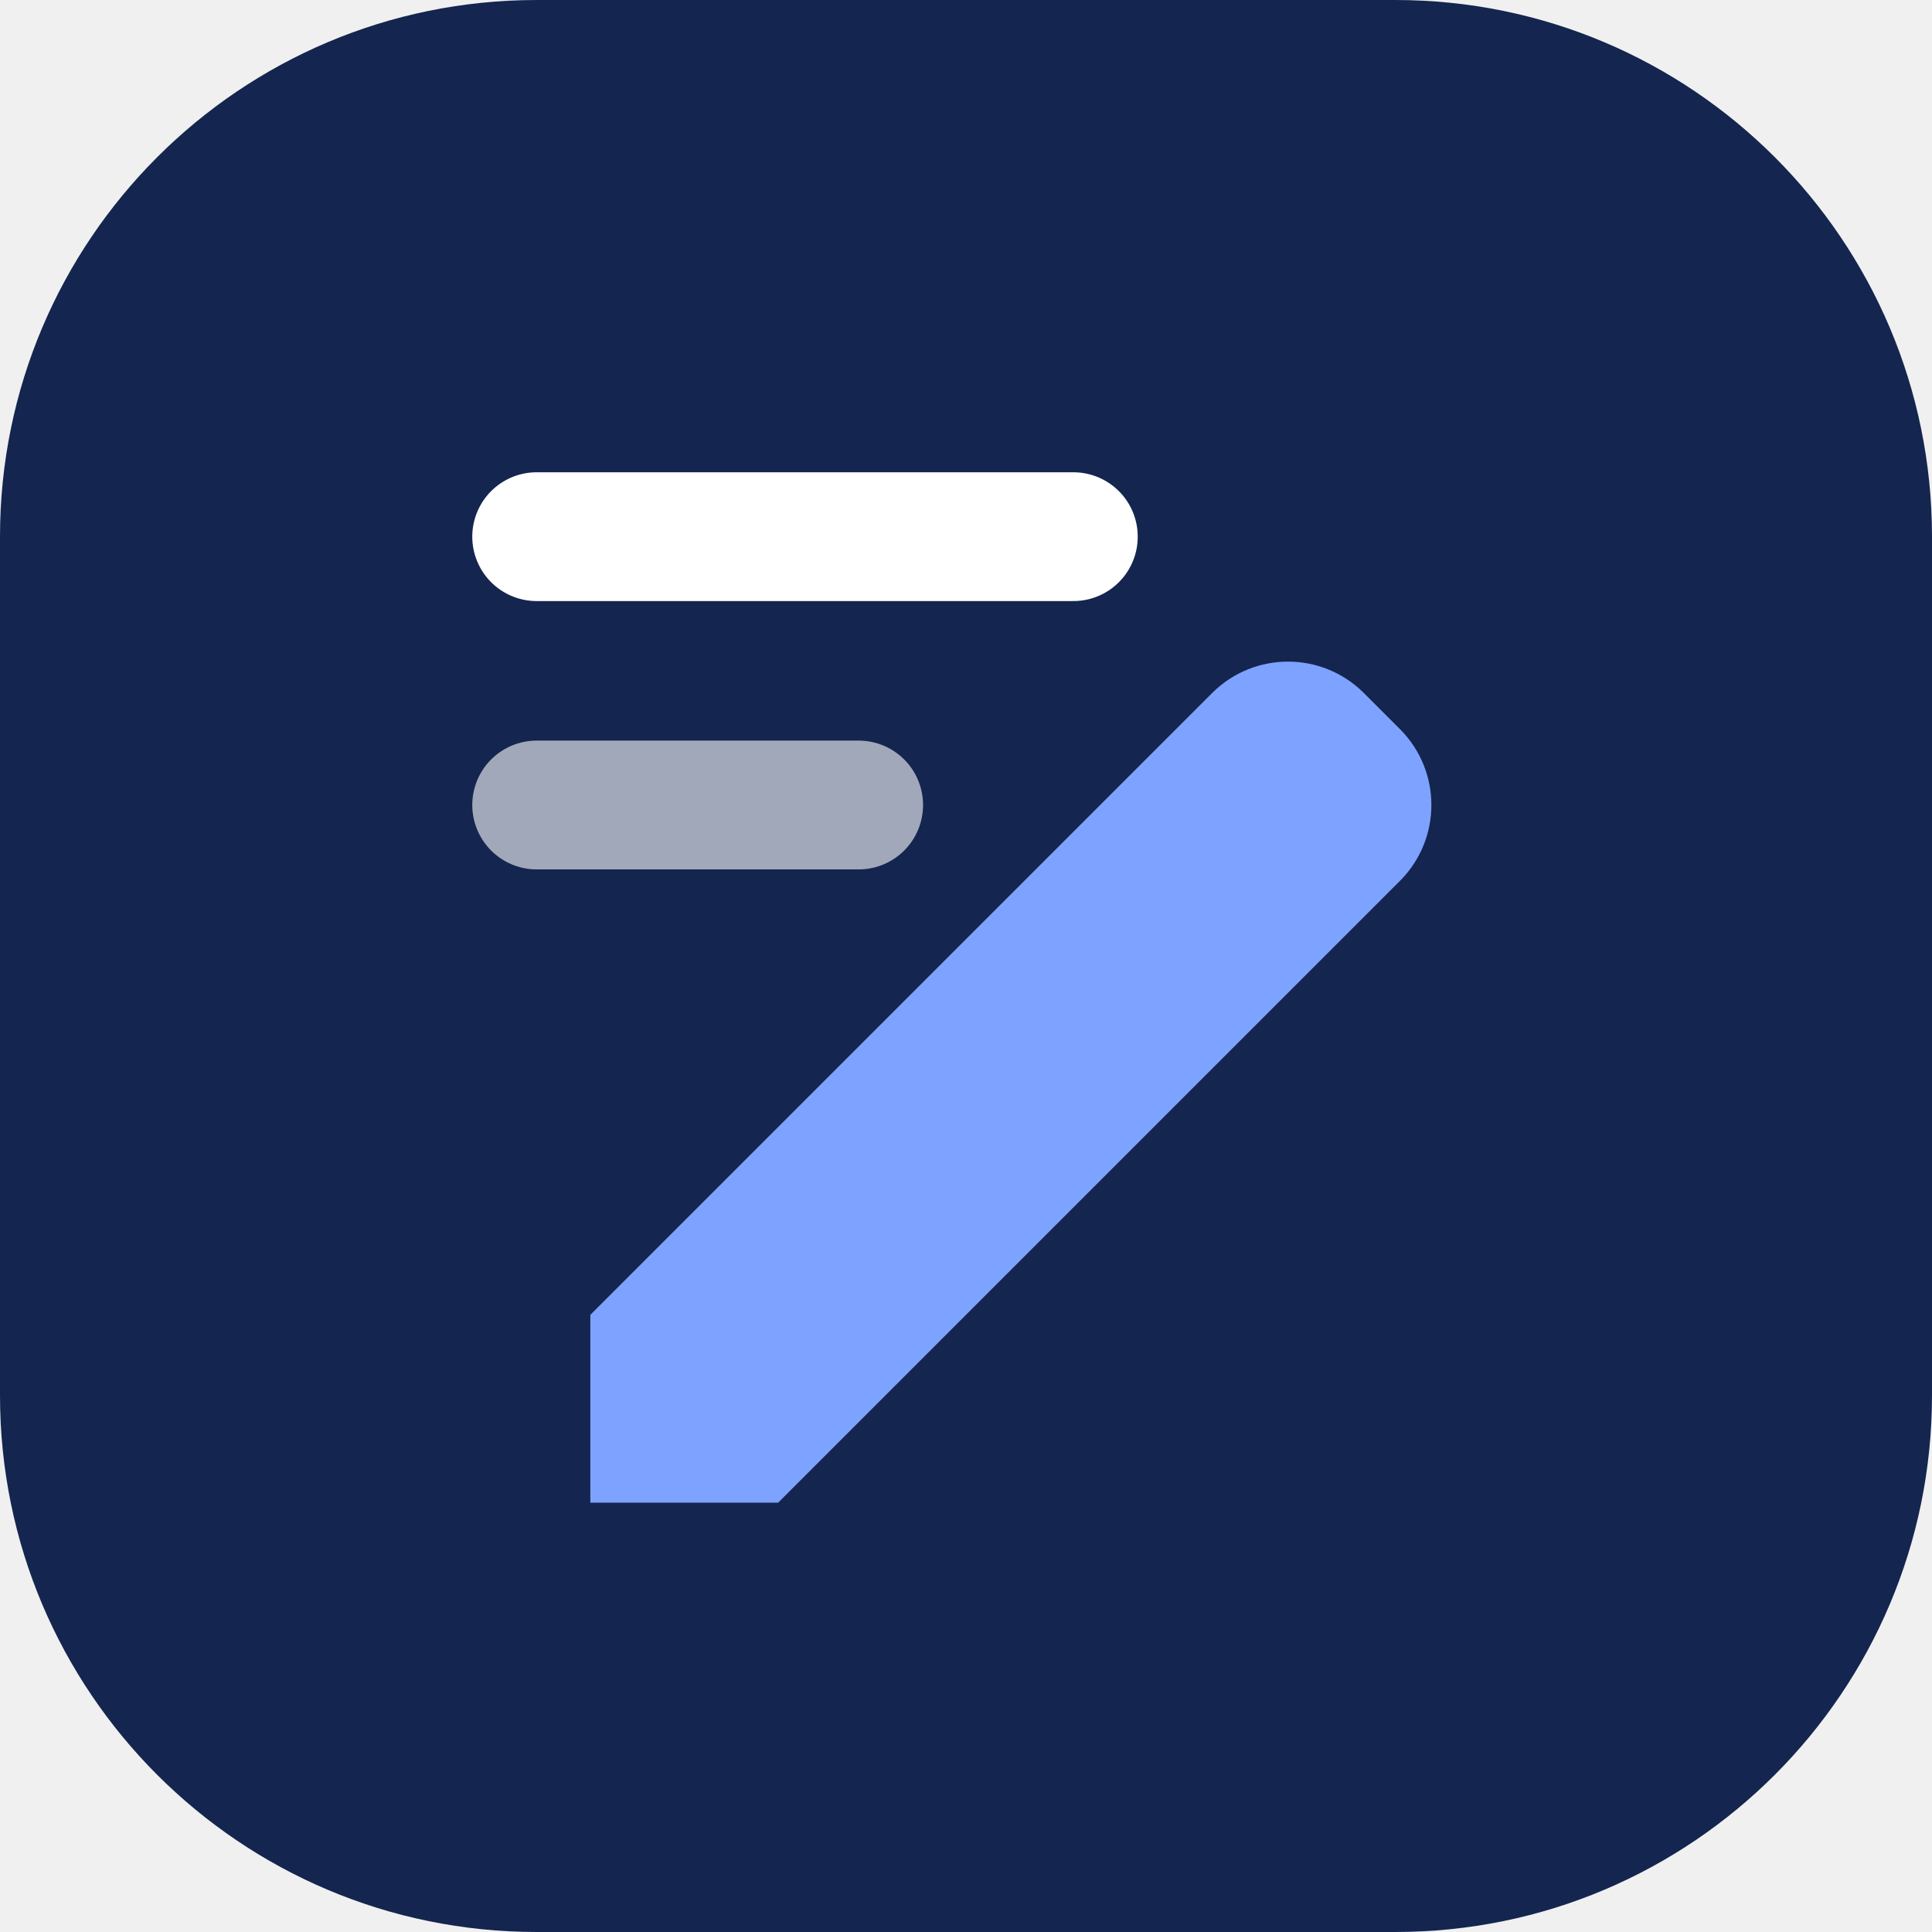
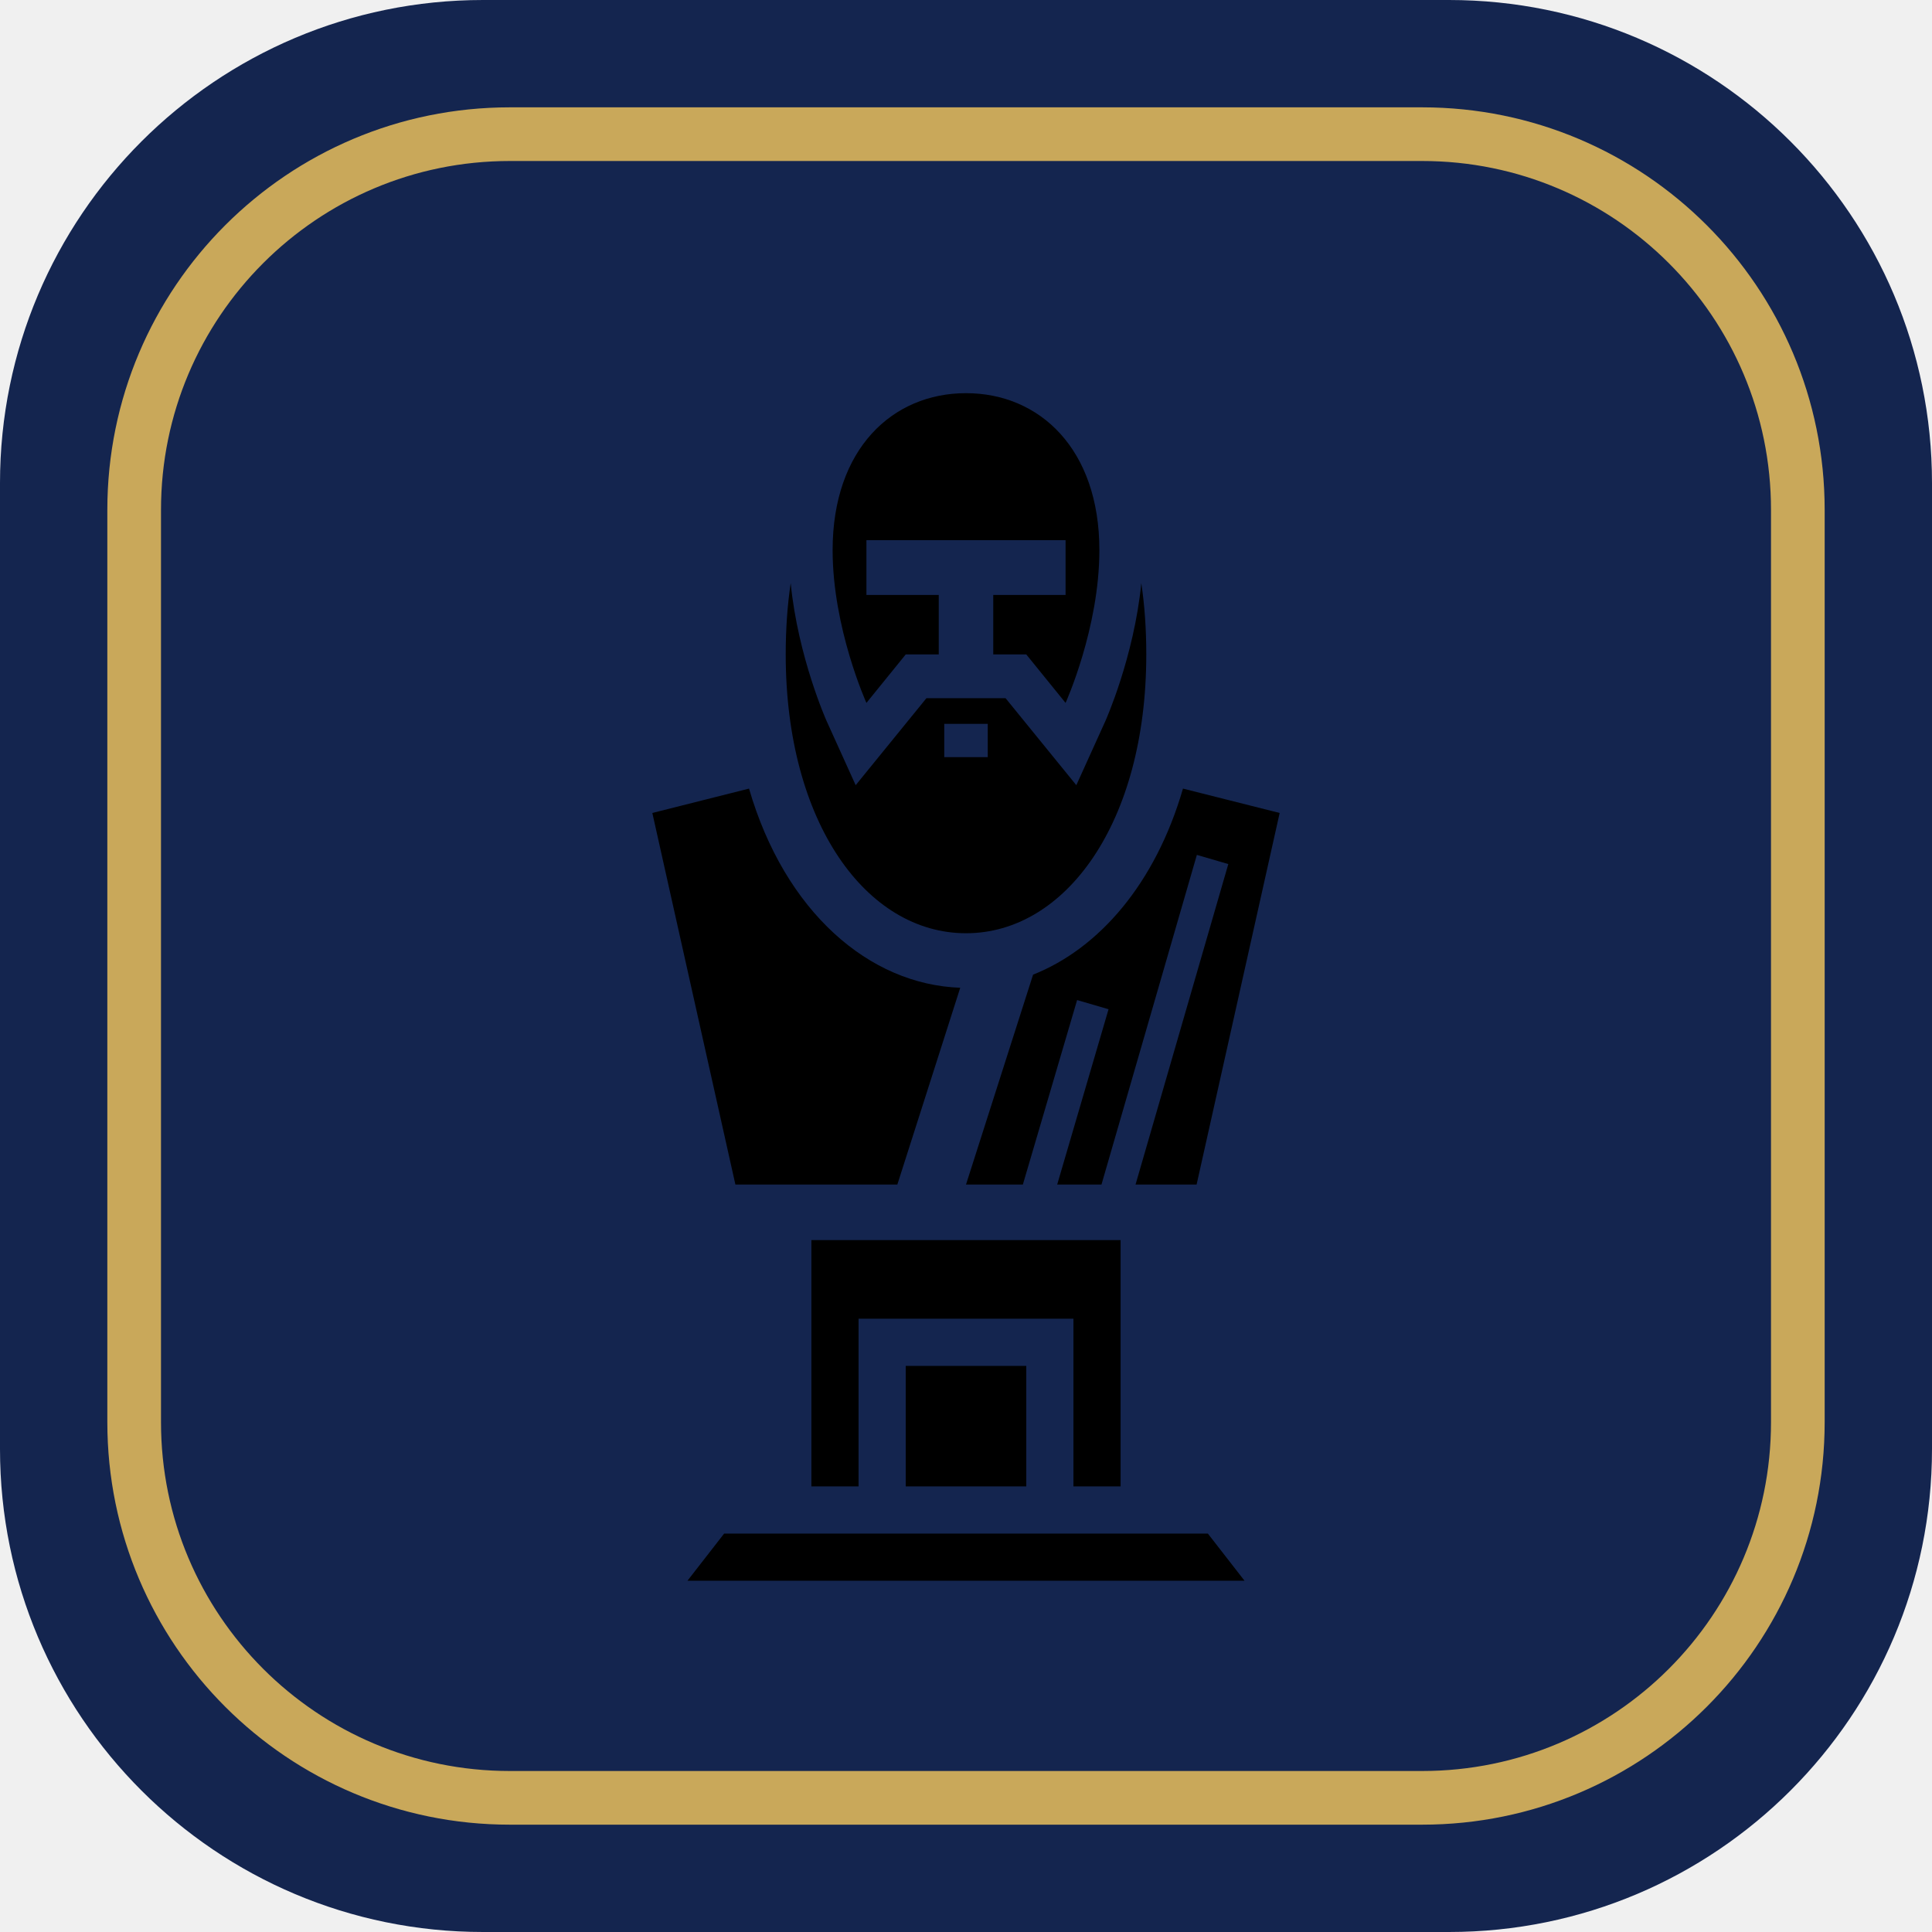
- <svg xmlns="http://www.w3.org/2000/svg" width="36" height="36" viewBox="0 0 36 36" fill="none">
-   <rect width="36" height="36" rx="10" fill="#14254F" />
-   <path d="M11 24.5 22.6 12.9a2 2 0 0 1 2.8 0l.7.7a2 2 0 0 1 0 2.8L14.5 28H11v-3.5Z" fill="#7EA2FF" />
-   <path d="M10 10h10" stroke="#fff" stroke-width="2.4" stroke-linecap="round" />
-   <path d="M10 15h6" stroke="#fff" stroke-width="2.4" stroke-linecap="round" opacity=".6" />
+ <svg xmlns="http://www.w3.org/2000/svg" width="36" height="36" viewBox="0 0 36 36">
+   <rect width="36" height="36" rx="9" fill="#14254F" />
+   <rect x="2.5" y="2.5" width="31" height="31" rx="7" fill="none" stroke="#C9A85A" stroke-width="1" />
+   <g transform="translate(5.5 5.5) scale(0.04882812)" fill="#E9D9A6">
+     <path fill="currentColor" d="M256 37.4c-28.1 0-50.9 21.3-50.9 59.9c0 29.8 12.9 58.3 12.9 58.3l15-18.5h12.6v-22.7H218V93.5h76v20.9h-27.6v22.7H279l15 18.5s12.9-28.5 12.9-58.3c0-38.6-22.8-59.9-50.9-59.9m-66.9 72.5c-1.3 8.7-1.9 17.8-1.9 27.2c0 64.2 30.8 106.4 68.8 106.4s68.8-42.2 68.8-106.4c0-9.4-.6-18.5-1.9-27.2c-2.8 28.3-13.7 52.6-13.7 52.6L298.1 187l-27-33.2h-30.2l-27 33.2l-11.1-24.5s-10.9-24.3-13.7-52.6m58.6 53.7h16.6v12.7h-16.6zm71 19.7v.2zm-145.5 5l-36.9 9.3L168 339.4h61.8l24-75.1c-34.7-1.2-66.9-28.9-80.6-76m165.6 0c-10.5 36.2-32 61-57.2 71L256 339.4h21.7l20.7-70.4l12 3.5l-19.6 66.9h16.9l36.4-125.8l12 3.5l-35.4 122.3H344l31.7-141.8zM197 360.6v94h18v-64h82v64h18v-94zm36 48v46h46v-46zm-69.3 64l-14 18h212.6l-14-18z" />
+   </g>
</svg>
